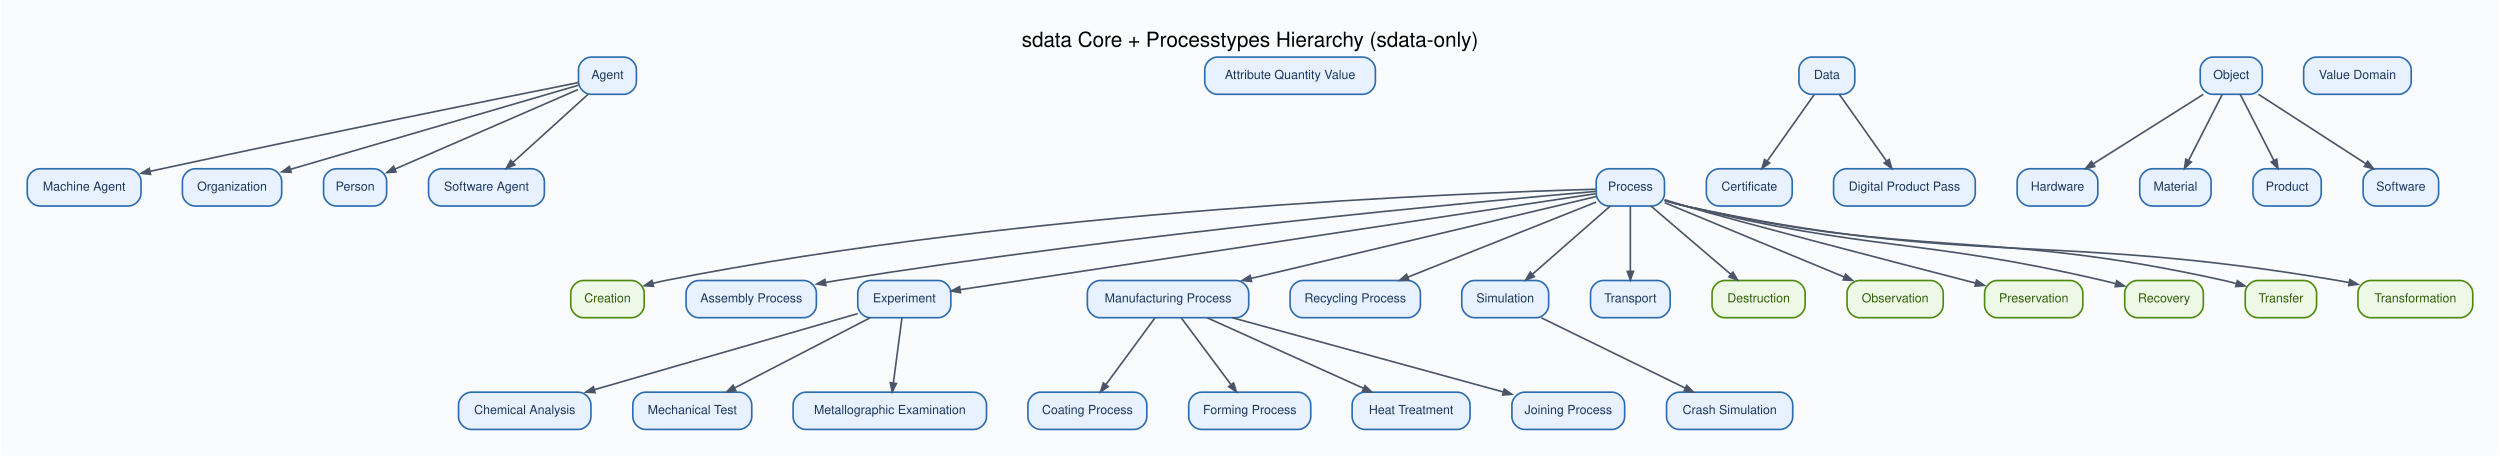
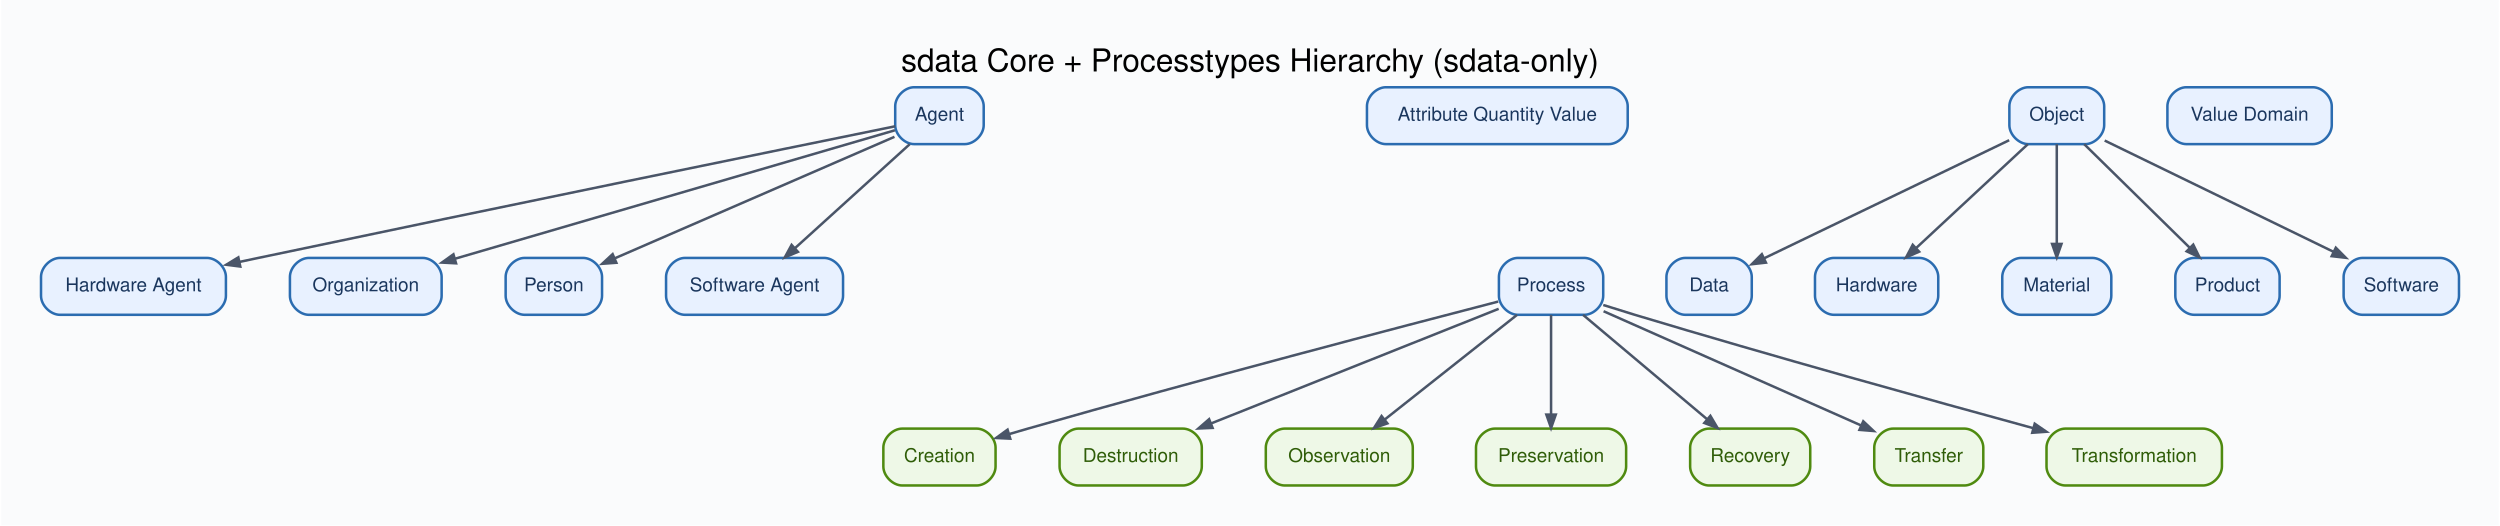
- <svg xmlns="http://www.w3.org/2000/svg" width="2415pt" height="440pt" viewBox="0.00 0.00 2414.90 440.40">
-   <g id="graph0" class="graph" transform="scale(1 1) rotate(0) translate(25.2 415.2)">
-     <polygon fill="#fafbfc" stroke="transparent" points="-25.2,25.2 -25.2,-415.2 2389.7,-415.2 2389.7,25.2 -25.2,25.2" />
-     <text text-anchor="middle" x="1182.25" y="-370" font-family="Helvetica,sans-Serif" font-size="20.00">sdata Core + Processtypes Hierarchy (sdata-only)</text>
+ <svg xmlns="http://www.w3.org/2000/svg" width="1580pt" height="332pt" viewBox="0.00 0.00 1580.40 332.40">
+   <g id="graph0" class="graph" transform="scale(1 1) rotate(0) translate(25.2 307.2)">
+     <polygon fill="#fafbfc" stroke="transparent" points="-25.2,25.2 -25.2,-307.2 1555.2,-307.2 1555.2,25.2 -25.2,25.2" />
+     <text text-anchor="middle" x="765" y="-262" font-family="Helvetica,sans-Serif" font-size="20.00">sdata Core + Processtypes Hierarchy (sdata-only)</text>
    <g id="node1" class="node">
-       <path fill="#e8f1ff" stroke="#2b6cb0" stroke-width="1.6" d="M577,-360C577,-360 545,-360 545,-360 539,-360 533,-354 533,-348 533,-348 533,-336 533,-336 533,-330 539,-324 545,-324 545,-324 577,-324 577,-324 583,-324 589,-330 589,-336 589,-336 589,-348 589,-348 589,-354 583,-360 577,-360" />
-       <text text-anchor="middle" x="561" y="-338.9" font-family="Helvetica,sans-Serif" font-size="12.00" fill="#1a365d">Agent</text>
+       <path fill="#e8f1ff" stroke="#2b6cb0" stroke-width="1.6" d="M584.5,-252C584.5,-252 552.5,-252 552.5,-252 546.5,-252 540.5,-246 540.5,-240 540.5,-240 540.5,-228 540.5,-228 540.5,-222 546.5,-216 552.5,-216 552.5,-216 584.5,-216 584.5,-216 590.5,-216 596.5,-222 596.5,-228 596.5,-228 596.5,-240 596.5,-240 596.5,-246 590.5,-252 584.5,-252" />
+       <text text-anchor="middle" x="568.5" y="-230.9" font-family="Helvetica,sans-Serif" font-size="12.00" fill="#1a365d">Agent</text>
    </g>
    <g id="node2" class="node">
-       <path fill="#e8f1ff" stroke="#2b6cb0" stroke-width="1.6" d="M98,-252C98,-252 12,-252 12,-252 6,-252 0,-246 0,-240 0,-240 0,-228 0,-228 0,-222 6,-216 12,-216 12,-216 98,-216 98,-216 104,-216 110,-222 110,-228 110,-228 110,-240 110,-240 110,-246 104,-252 98,-252" />
-       <text text-anchor="middle" x="55" y="-230.9" font-family="Helvetica,sans-Serif" font-size="12.00" fill="#1a365d">Machine Agent</text>
+       <path fill="#e8f1ff" stroke="#2b6cb0" stroke-width="1.6" d="M105,-144C105,-144 12,-144 12,-144 6,-144 0,-138 0,-132 0,-132 0,-120 0,-120 0,-114 6,-108 12,-108 12,-108 105,-108 105,-108 111,-108 117,-114 117,-120 117,-120 117,-132 117,-132 117,-138 111,-144 105,-144" />
+       <text text-anchor="middle" x="58.5" y="-122.9" font-family="Helvetica,sans-Serif" font-size="12.00" fill="#1a365d">Hardware Agent</text>
    </g>
    <g id="edge1" class="edge">
-       <path fill="none" stroke="#4a5568" stroke-width="1.6" d="M532.98,-335.41C464.23,-321.65 281.78,-284.87 130,-252 126.3,-251.2 122.51,-250.37 118.68,-249.52" />
-       <polygon fill="#4a5568" stroke="#4a5568" stroke-width="1.6" points="119.21,-246.59 110.27,-247.65 117.92,-252.4 119.21,-246.59" />
+       <path fill="none" stroke="#4a5568" stroke-width="1.6" d="M540.5,-227.3C471.8,-213.3 289.45,-176.04 137.5,-144 133.59,-143.18 129.57,-142.32 125.51,-141.46" />
+       <polygon fill="#4a5568" stroke="#4a5568" stroke-width="1.6" points="126.09,-138.54 117.16,-139.68 124.85,-144.36 126.09,-138.54" />
    </g>
    <g id="node3" class="node">
-       <path fill="#e8f1ff" stroke="#2b6cb0" stroke-width="1.6" d="M234,-252C234,-252 162,-252 162,-252 156,-252 150,-246 150,-240 150,-240 150,-228 150,-228 150,-222 156,-216 162,-216 162,-216 234,-216 234,-216 240,-216 246,-222 246,-228 246,-228 246,-240 246,-240 246,-246 240,-252 234,-252" />
-       <text text-anchor="middle" x="198" y="-230.9" font-family="Helvetica,sans-Serif" font-size="12.00" fill="#1a365d">Organization</text>
+       <path fill="#e8f1ff" stroke="#2b6cb0" stroke-width="1.6" d="M241.5,-144C241.5,-144 169.5,-144 169.5,-144 163.5,-144 157.5,-138 157.5,-132 157.5,-132 157.5,-120 157.5,-120 157.5,-114 163.5,-108 169.5,-108 169.5,-108 241.5,-108 241.5,-108 247.5,-108 253.5,-114 253.5,-120 253.5,-120 253.5,-132 253.5,-132 253.5,-138 247.5,-144 241.5,-144" />
+       <text text-anchor="middle" x="205.5" y="-122.9" font-family="Helvetica,sans-Serif" font-size="12.00" fill="#1a365d">Organization</text>
    </g>
    <g id="edge2" class="edge">
-       <path fill="none" stroke="#4a5568" stroke-width="1.6" d="M532.82,-332.77C473.19,-315.36 333.28,-274.5 254.49,-251.5" />
-       <polygon fill="#4a5568" stroke="#4a5568" stroke-width="1.6" points="255.12,-248.58 246.13,-249.05 253.46,-254.29 255.12,-248.58" />
+       <path fill="none" stroke="#4a5568" stroke-width="1.6" d="M540.32,-224.77C480.69,-207.36 340.78,-166.5 261.99,-143.5" />
+       <polygon fill="#4a5568" stroke="#4a5568" stroke-width="1.6" points="262.62,-140.58 253.63,-141.05 260.96,-146.29 262.62,-140.58" />
    </g>
    <g id="node4" class="node">
-       <path fill="#e8f1ff" stroke="#2b6cb0" stroke-width="1.6" d="M335.5,-252C335.5,-252 298.5,-252 298.5,-252 292.5,-252 286.5,-246 286.5,-240 286.5,-240 286.5,-228 286.5,-228 286.5,-222 292.5,-216 298.5,-216 298.5,-216 335.5,-216 335.5,-216 341.5,-216 347.5,-222 347.5,-228 347.5,-228 347.5,-240 347.5,-240 347.5,-246 341.5,-252 335.5,-252" />
-       <text text-anchor="middle" x="317" y="-230.9" font-family="Helvetica,sans-Serif" font-size="12.00" fill="#1a365d">Person</text>
+       <path fill="#e8f1ff" stroke="#2b6cb0" stroke-width="1.6" d="M343,-144C343,-144 306,-144 306,-144 300,-144 294,-138 294,-132 294,-132 294,-120 294,-120 294,-114 300,-108 306,-108 306,-108 343,-108 343,-108 349,-108 355,-114 355,-120 355,-120 355,-132 355,-132 355,-138 349,-144 343,-144" />
+       <text text-anchor="middle" x="324.5" y="-122.9" font-family="Helvetica,sans-Serif" font-size="12.00" fill="#1a365d">Person</text>
    </g>
    <g id="edge3" class="edge">
-       <path fill="none" stroke="#4a5568" stroke-width="1.6" d="M532.53,-328.63C488.71,-309.6 404.65,-273.08 355.46,-251.71" />
-       <polygon fill="#4a5568" stroke="#4a5568" stroke-width="1.6" points="356.56,-248.94 347.58,-248.28 354.19,-254.4 356.56,-248.94" />
+       <path fill="none" stroke="#4a5568" stroke-width="1.6" d="M540.03,-220.63C496.21,-201.6 412.15,-165.08 362.96,-143.71" />
+       <polygon fill="#4a5568" stroke="#4a5568" stroke-width="1.6" points="364.06,-140.94 355.08,-140.28 361.69,-146.4 364.06,-140.94" />
    </g>
    <g id="node5" class="node">
-       <path fill="#e8f1ff" stroke="#2b6cb0" stroke-width="1.6" d="M488,-252C488,-252 400,-252 400,-252 394,-252 388,-246 388,-240 388,-240 388,-228 388,-228 388,-222 394,-216 400,-216 400,-216 488,-216 488,-216 494,-216 500,-222 500,-228 500,-228 500,-240 500,-240 500,-246 494,-252 488,-252" />
-       <text text-anchor="middle" x="444" y="-230.9" font-family="Helvetica,sans-Serif" font-size="12.00" fill="#1a365d">Software Agent</text>
+       <path fill="#e8f1ff" stroke="#2b6cb0" stroke-width="1.6" d="M495.5,-144C495.5,-144 407.5,-144 407.5,-144 401.5,-144 395.5,-138 395.5,-132 395.5,-132 395.5,-120 395.5,-120 395.5,-114 401.5,-108 407.5,-108 407.5,-108 495.5,-108 495.5,-108 501.5,-108 507.5,-114 507.5,-120 507.5,-120 507.5,-132 507.5,-132 507.5,-138 501.5,-144 495.5,-144" />
+       <text text-anchor="middle" x="451.5" y="-122.9" font-family="Helvetica,sans-Serif" font-size="12.00" fill="#1a365d">Software Agent</text>
    </g>
    <g id="edge4" class="edge">
-       <path fill="none" stroke="#4a5568" stroke-width="1.6" d="M542.2,-323.97C522.53,-306.15 491.52,-278.06 469.62,-258.21" />
-       <polygon fill="#4a5568" stroke="#4a5568" stroke-width="1.6" points="471.44,-255.84 463.14,-252.34 467.44,-260.25 471.44,-255.84" />
+       <path fill="none" stroke="#4a5568" stroke-width="1.6" d="M549.7,-215.97C530.03,-198.15 499.02,-170.06 477.12,-150.21" />
+       <polygon fill="#4a5568" stroke="#4a5568" stroke-width="1.6" points="478.94,-147.84 470.64,-144.34 474.94,-152.25 478.94,-147.84" />
    </g>
    <g id="node6" class="node">
-       <path fill="#eef8e7" stroke="#4f8a10" stroke-width="1.6" d="M584.5,-144C584.5,-144 537.5,-144 537.5,-144 531.5,-144 525.5,-138 525.5,-132 525.5,-132 525.5,-120 525.5,-120 525.5,-114 531.5,-108 537.5,-108 537.5,-108 584.5,-108 584.5,-108 590.5,-108 596.5,-114 596.5,-120 596.5,-120 596.5,-132 596.5,-132 596.5,-138 590.5,-144 584.5,-144" />
-       <text text-anchor="middle" x="561" y="-122.9" font-family="Helvetica,sans-Serif" font-size="12.00" fill="#2f5d08">Creation</text>
+       <path fill="#eef8e7" stroke="#4f8a10" stroke-width="1.6" d="M592,-36C592,-36 545,-36 545,-36 539,-36 533,-30 533,-24 533,-24 533,-12 533,-12 533,-6 539,0 545,0 545,0 592,0 592,0 598,0 604,-6 604,-12 604,-12 604,-24 604,-24 604,-30 598,-36 592,-36" />
+       <text text-anchor="middle" x="568.5" y="-14.9" font-family="Helvetica,sans-Serif" font-size="12.00" fill="#2f5d08">Creation</text>
    </g>
    <g id="node7" class="node">
-       <path fill="#e8f1ff" stroke="#2b6cb0" stroke-width="1.6" d="M751,-144C751,-144 649,-144 649,-144 643,-144 637,-138 637,-132 637,-132 637,-120 637,-120 637,-114 643,-108 649,-108 649,-108 751,-108 751,-108 757,-108 763,-114 763,-120 763,-120 763,-132 763,-132 763,-138 757,-144 751,-144" />
-       <text text-anchor="middle" x="700" y="-122.9" font-family="Helvetica,sans-Serif" font-size="12.00" fill="#1a365d">Assembly Process</text>
+       <path fill="#e8f1ff" stroke="#2b6cb0" stroke-width="1.6" d="M992,-252C992,-252 851,-252 851,-252 845,-252 839,-246 839,-240 839,-240 839,-228 839,-228 839,-222 845,-216 851,-216 851,-216 992,-216 992,-216 998,-216 1004,-222 1004,-228 1004,-228 1004,-240 1004,-240 1004,-246 998,-252 992,-252" />
+       <text text-anchor="middle" x="921.5" y="-230.9" font-family="Helvetica,sans-Serif" font-size="12.00" fill="#1a365d">Attribute Quantity Value</text>
    </g>
    <g id="node8" class="node">
-       <path fill="#e8f1ff" stroke="#2b6cb0" stroke-width="1.6" d="M1291.5,-360C1291.5,-360 1150.5,-360 1150.5,-360 1144.5,-360 1138.5,-354 1138.5,-348 1138.5,-348 1138.5,-336 1138.5,-336 1138.5,-330 1144.5,-324 1150.5,-324 1150.5,-324 1291.5,-324 1291.5,-324 1297.5,-324 1303.5,-330 1303.5,-336 1303.5,-336 1303.5,-348 1303.5,-348 1303.5,-354 1297.5,-360 1291.5,-360" />
-       <text text-anchor="middle" x="1221" y="-338.9" font-family="Helvetica,sans-Serif" font-size="12.00" fill="#1a365d">Attribute Quantity Value</text>
+       <path fill="#e8f1ff" stroke="#2b6cb0" stroke-width="1.6" d="M1070.5,-144C1070.5,-144 1040.5,-144 1040.5,-144 1034.5,-144 1028.5,-138 1028.5,-132 1028.5,-132 1028.5,-120 1028.5,-120 1028.5,-114 1034.5,-108 1040.5,-108 1040.5,-108 1070.5,-108 1070.5,-108 1076.5,-108 1082.5,-114 1082.5,-120 1082.5,-120 1082.5,-132 1082.5,-132 1082.5,-138 1076.5,-144 1070.5,-144" />
+       <text text-anchor="middle" x="1055.5" y="-122.9" font-family="Helvetica,sans-Serif" font-size="12.00" fill="#1a365d">Data</text>
    </g>
    <g id="node9" class="node">
-       <path fill="#e8f1ff" stroke="#2b6cb0" stroke-width="1.6" d="M1694.5,-252C1694.5,-252 1635.5,-252 1635.5,-252 1629.5,-252 1623.5,-246 1623.5,-240 1623.5,-240 1623.5,-228 1623.5,-228 1623.5,-222 1629.5,-216 1635.5,-216 1635.5,-216 1694.5,-216 1694.5,-216 1700.5,-216 1706.5,-222 1706.5,-228 1706.5,-228 1706.5,-240 1706.5,-240 1706.5,-246 1700.5,-252 1694.5,-252" />
-       <text text-anchor="middle" x="1665" y="-230.9" font-family="Helvetica,sans-Serif" font-size="12.00" fill="#1a365d">Certificate</text>
+       <path fill="#e8f1ff" stroke="#2b6cb0" stroke-width="1.6" d="M1188.5,-144C1188.5,-144 1134.5,-144 1134.5,-144 1128.5,-144 1122.5,-138 1122.5,-132 1122.5,-132 1122.5,-120 1122.5,-120 1122.5,-114 1128.5,-108 1134.5,-108 1134.5,-108 1188.5,-108 1188.5,-108 1194.5,-108 1200.5,-114 1200.5,-120 1200.5,-120 1200.5,-132 1200.5,-132 1200.5,-138 1194.5,-144 1188.5,-144" />
+       <text text-anchor="middle" x="1161.5" y="-122.9" font-family="Helvetica,sans-Serif" font-size="12.00" fill="#1a365d">Hardware</text>
    </g>
    <g id="node10" class="node">
-       <path fill="#e8f1ff" stroke="#2b6cb0" stroke-width="1.6" d="M533,-36C533,-36 429,-36 429,-36 423,-36 417,-30 417,-24 417,-24 417,-12 417,-12 417,-6 423,0 429,0 429,0 533,0 533,0 539,0 545,-6 545,-12 545,-12 545,-24 545,-24 545,-30 539,-36 533,-36" />
-       <text text-anchor="middle" x="481" y="-14.9" font-family="Helvetica,sans-Serif" font-size="12.00" fill="#1a365d">Chemical Analysis</text>
+       <path fill="#e8f1ff" stroke="#2b6cb0" stroke-width="1.6" d="M1298,-144C1298,-144 1253,-144 1253,-144 1247,-144 1241,-138 1241,-132 1241,-132 1241,-120 1241,-120 1241,-114 1247,-108 1253,-108 1253,-108 1298,-108 1298,-108 1304,-108 1310,-114 1310,-120 1310,-120 1310,-132 1310,-132 1310,-138 1304,-144 1298,-144" />
+       <text text-anchor="middle" x="1275.5" y="-122.9" font-family="Helvetica,sans-Serif" font-size="12.00" fill="#1a365d">Material</text>
    </g>
    <g id="node11" class="node">
-       <path fill="#e8f1ff" stroke="#2b6cb0" stroke-width="1.6" d="M1070.5,-36C1070.5,-36 979.5,-36 979.5,-36 973.5,-36 967.5,-30 967.5,-24 967.5,-24 967.5,-12 967.5,-12 967.5,-6 973.5,0 979.5,0 979.5,0 1070.5,0 1070.5,0 1076.5,0 1082.5,-6 1082.5,-12 1082.5,-12 1082.5,-24 1082.5,-24 1082.5,-30 1076.5,-36 1070.5,-36" />
-       <text text-anchor="middle" x="1025" y="-14.9" font-family="Helvetica,sans-Serif" font-size="12.00" fill="#1a365d">Coating Process</text>
+       <path fill="#e8f1ff" stroke="#2b6cb0" stroke-width="1.6" d="M1293.5,-252C1293.5,-252 1257.5,-252 1257.5,-252 1251.5,-252 1245.5,-246 1245.5,-240 1245.5,-240 1245.5,-228 1245.5,-228 1245.5,-222 1251.5,-216 1257.5,-216 1257.5,-216 1293.5,-216 1293.5,-216 1299.5,-216 1305.5,-222 1305.5,-228 1305.5,-228 1305.5,-240 1305.5,-240 1305.5,-246 1299.5,-252 1293.5,-252" />
+       <text text-anchor="middle" x="1275.5" y="-230.9" font-family="Helvetica,sans-Serif" font-size="12.00" fill="#1a365d">Object</text>
+     </g>
+     <g id="edge6" class="edge">
+       <path fill="none" stroke="#4a5568" stroke-width="1.6" d="M1245.37,-218.48C1204.91,-198.99 1133.16,-164.42 1090.4,-143.81" />
+       <polygon fill="#4a5568" stroke="#4a5568" stroke-width="1.6" points="1091.45,-141.02 1082.51,-140.01 1088.87,-146.38 1091.45,-141.02" />
+     </g>
+     <g id="edge7" class="edge">
+       <path fill="none" stroke="#4a5568" stroke-width="1.6" d="M1257.18,-215.97C1238.02,-198.15 1207.81,-170.06 1186.47,-150.21" />
+       <polygon fill="#4a5568" stroke="#4a5568" stroke-width="1.6" points="1188.4,-147.95 1180.15,-144.34 1184.35,-152.31 1188.4,-147.95" />
+     </g>
+     <g id="edge8" class="edge">
+       <path fill="none" stroke="#4a5568" stroke-width="1.6" d="M1275.5,-215.97C1275.5,-198.99 1275.5,-172.7 1275.5,-153.09" />
+       <polygon fill="#4a5568" stroke="#4a5568" stroke-width="1.6" points="1278.48,-152.84 1275.5,-144.34 1272.53,-152.84 1278.48,-152.84" />
    </g>
    <g id="node12" class="node">
-       <path fill="#e8f1ff" stroke="#2b6cb0" stroke-width="1.6" d="M1695,-36C1695,-36 1597,-36 1597,-36 1591,-36 1585,-30 1585,-24 1585,-24 1585,-12 1585,-12 1585,-6 1591,0 1597,0 1597,0 1695,0 1695,0 1701,0 1707,-6 1707,-12 1707,-12 1707,-24 1707,-24 1707,-30 1701,-36 1695,-36" />
-       <text text-anchor="middle" x="1646" y="-14.9" font-family="Helvetica,sans-Serif" font-size="12.00" fill="#1a365d">Crash Simulation</text>
+       <path fill="#e8f1ff" stroke="#2b6cb0" stroke-width="1.6" d="M1404.5,-144C1404.5,-144 1362.5,-144 1362.5,-144 1356.5,-144 1350.5,-138 1350.5,-132 1350.5,-132 1350.5,-120 1350.5,-120 1350.5,-114 1356.5,-108 1362.5,-108 1362.5,-108 1404.5,-108 1404.5,-108 1410.5,-108 1416.5,-114 1416.5,-120 1416.5,-120 1416.5,-132 1416.5,-132 1416.5,-138 1410.5,-144 1404.5,-144" />
+       <text text-anchor="middle" x="1383.5" y="-122.9" font-family="Helvetica,sans-Serif" font-size="12.00" fill="#1a365d">Product</text>
+     </g>
+     <g id="edge9" class="edge">
+       <path fill="none" stroke="#4a5568" stroke-width="1.6" d="M1292.85,-215.97C1310.93,-198.23 1339.38,-170.3 1359.59,-150.47" />
+       <polygon fill="#4a5568" stroke="#4a5568" stroke-width="1.6" points="1361.85,-152.42 1365.83,-144.34 1357.68,-148.17 1361.85,-152.42" />
    </g>
    <g id="node13" class="node">
-       <path fill="#e8f1ff" stroke="#2b6cb0" stroke-width="1.6" d="M1755,-360C1755,-360 1725,-360 1725,-360 1719,-360 1713,-354 1713,-348 1713,-348 1713,-336 1713,-336 1713,-330 1719,-324 1725,-324 1725,-324 1755,-324 1755,-324 1761,-324 1767,-330 1767,-336 1767,-336 1767,-348 1767,-348 1767,-354 1761,-360 1755,-360" />
-       <text text-anchor="middle" x="1740" y="-338.9" font-family="Helvetica,sans-Serif" font-size="12.00" fill="#1a365d">Data</text>
+       <path fill="#e8f1ff" stroke="#2b6cb0" stroke-width="1.6" d="M1518,-144C1518,-144 1469,-144 1469,-144 1463,-144 1457,-138 1457,-132 1457,-132 1457,-120 1457,-120 1457,-114 1463,-108 1469,-108 1469,-108 1518,-108 1518,-108 1524,-108 1530,-114 1530,-120 1530,-120 1530,-132 1530,-132 1530,-138 1524,-144 1518,-144" />
+       <text text-anchor="middle" x="1493.5" y="-122.9" font-family="Helvetica,sans-Serif" font-size="12.00" fill="#1a365d">Software</text>
    </g>
-     <g id="edge6" class="edge">
-       <path fill="none" stroke="#4a5568" stroke-width="1.6" d="M1727.95,-323.97C1715.61,-306.53 1696.32,-279.26 1682.34,-259.51" />
-       <polygon fill="#4a5568" stroke="#4a5568" stroke-width="1.6" points="1684.61,-257.56 1677.27,-252.34 1679.75,-261 1684.61,-257.56" />
+     <g id="edge10" class="edge">
+       <path fill="none" stroke="#4a5568" stroke-width="1.6" d="M1305.81,-218.26C1343.48,-199.95 1407.99,-168.58 1450.69,-147.82" />
+       <polygon fill="#4a5568" stroke="#4a5568" stroke-width="1.6" points="1452.06,-150.46 1458.4,-144.07 1449.45,-145.11 1452.06,-150.46" />
    </g>
    <g id="node14" class="node">
-       <path fill="#e8f1ff" stroke="#2b6cb0" stroke-width="1.6" d="M1871.5,-252C1871.5,-252 1758.5,-252 1758.5,-252 1752.5,-252 1746.5,-246 1746.5,-240 1746.5,-240 1746.5,-228 1746.5,-228 1746.5,-222 1752.5,-216 1758.5,-216 1758.5,-216 1871.5,-216 1871.5,-216 1877.5,-216 1883.5,-222 1883.5,-228 1883.5,-228 1883.5,-240 1883.5,-240 1883.5,-246 1877.5,-252 1871.5,-252" />
-       <text text-anchor="middle" x="1815" y="-230.9" font-family="Helvetica,sans-Serif" font-size="12.00" fill="#1a365d">Digital Product Pass</text>
+       <path fill="#e8f1ff" stroke="#2b6cb0" stroke-width="1.6" d="M976.5,-144C976.5,-144 934.5,-144 934.5,-144 928.5,-144 922.5,-138 922.5,-132 922.5,-132 922.5,-120 922.5,-120 922.5,-114 928.5,-108 934.5,-108 934.5,-108 976.5,-108 976.5,-108 982.5,-108 988.5,-114 988.5,-120 988.5,-120 988.5,-132 988.5,-132 988.5,-138 982.5,-144 976.5,-144" />
+       <text text-anchor="middle" x="955.5" y="-122.9" font-family="Helvetica,sans-Serif" font-size="12.00" fill="#1a365d">Process</text>
    </g>
-     <g id="edge7" class="edge">
-       <path fill="none" stroke="#4a5568" stroke-width="1.6" d="M1752.05,-323.97C1764.39,-306.53 1783.68,-279.26 1797.66,-259.51" />
-       <polygon fill="#4a5568" stroke="#4a5568" stroke-width="1.6" points="1800.25,-261 1802.73,-252.34 1795.39,-257.56 1800.25,-261" />
+     <g id="edge11" class="edge">
+       <path fill="none" stroke="#4a5568" stroke-width="1.6" d="M922.04,-116.38C862.19,-100.88 732.91,-67.02 624.5,-36 620.61,-34.89 616.58,-33.71 612.55,-32.52" />
+       <polygon fill="#4a5568" stroke="#4a5568" stroke-width="1.6" points="613.29,-29.63 604.3,-30.05 611.59,-35.34 613.29,-29.63" />
    </g>
    <g id="node15" class="node">
-       <path fill="#e8f1ff" stroke="#2b6cb0" stroke-width="1.6" d="M881,-144C881,-144 815,-144 815,-144 809,-144 803,-138 803,-132 803,-132 803,-120 803,-120 803,-114 809,-108 815,-108 815,-108 881,-108 881,-108 887,-108 893,-114 893,-120 893,-120 893,-132 893,-132 893,-138 887,-144 881,-144" />
-       <text text-anchor="middle" x="848" y="-122.9" font-family="Helvetica,sans-Serif" font-size="12.00" fill="#1a365d">Experiment</text>
+       <path fill="#eef8e7" stroke="#4f8a10" stroke-width="1.6" d="M722.5,-36C722.5,-36 656.5,-36 656.5,-36 650.5,-36 644.5,-30 644.5,-24 644.5,-24 644.5,-12 644.5,-12 644.5,-6 650.5,0 656.5,0 656.5,0 722.5,0 722.5,0 728.5,0 734.5,-6 734.5,-12 734.5,-12 734.5,-24 734.5,-24 734.5,-30 728.5,-36 722.5,-36" />
+       <text text-anchor="middle" x="689.5" y="-14.9" font-family="Helvetica,sans-Serif" font-size="12.00" fill="#2f5d08">Destruction</text>
    </g>
-     <g id="edge8" class="edge">
-       <path fill="none" stroke="#4a5568" stroke-width="1.6" d="M803,-112C739.32,-93.61 622.45,-59.85 548.39,-38.47" />
-       <polygon fill="#4a5568" stroke="#4a5568" stroke-width="1.6" points="549.02,-35.55 540.03,-36.05 547.37,-41.27 549.02,-35.55" />
+     <g id="edge12" class="edge">
+       <path fill="none" stroke="#4a5568" stroke-width="1.6" d="M922.35,-111.79C876.65,-93.58 793.88,-60.59 740.33,-39.25" />
+       <polygon fill="#4a5568" stroke="#4a5568" stroke-width="1.6" points="741.32,-36.45 732.32,-36.06 739.12,-41.97 741.32,-36.45" />
    </g>
    <g id="node16" class="node">
-       <path fill="#e8f1ff" stroke="#2b6cb0" stroke-width="1.6" d="M688.5,-36C688.5,-36 597.5,-36 597.5,-36 591.5,-36 585.5,-30 585.5,-24 585.5,-24 585.5,-12 585.5,-12 585.5,-6 591.5,0 597.5,0 597.5,0 688.5,0 688.5,0 694.5,0 700.5,-6 700.5,-12 700.5,-12 700.5,-24 700.5,-24 700.5,-30 694.5,-36 688.5,-36" />
-       <text text-anchor="middle" x="643" y="-14.9" font-family="Helvetica,sans-Serif" font-size="12.00" fill="#1a365d">Mechanical Test</text>
+       <path fill="#eef8e7" stroke="#4f8a10" stroke-width="1.6" d="M856,-36C856,-36 787,-36 787,-36 781,-36 775,-30 775,-24 775,-24 775,-12 775,-12 775,-6 781,0 787,0 787,0 856,0 856,0 862,0 868,-6 868,-12 868,-12 868,-24 868,-24 868,-30 862,-36 856,-36" />
+       <text text-anchor="middle" x="821.5" y="-14.9" font-family="Helvetica,sans-Serif" font-size="12.00" fill="#2f5d08">Observation</text>
    </g>
-     <g id="edge9" class="edge">
-       <path fill="none" stroke="#4a5568" stroke-width="1.6" d="M815.06,-107.97C779.45,-89.56 722.64,-60.18 684.12,-40.26" />
-       <polygon fill="#4a5568" stroke="#4a5568" stroke-width="1.6" points="685.11,-37.43 676.19,-36.16 682.38,-42.71 685.11,-37.43" />
+     <g id="edge13" class="edge">
+       <path fill="none" stroke="#4a5568" stroke-width="1.6" d="M933.97,-107.97C911.25,-90 875.32,-61.57 850.2,-41.7" />
+       <polygon fill="#4a5568" stroke="#4a5568" stroke-width="1.6" points="851.93,-39.28 843.42,-36.34 848.24,-43.95 851.93,-39.28" />
    </g>
    <g id="node17" class="node">
-       <path fill="#e8f1ff" stroke="#2b6cb0" stroke-width="1.6" d="M915.5,-36C915.5,-36 752.5,-36 752.5,-36 746.5,-36 740.5,-30 740.5,-24 740.5,-24 740.5,-12 740.5,-12 740.5,-6 746.5,0 752.5,0 752.5,0 915.5,0 915.5,0 921.5,0 927.5,-6 927.5,-12 927.5,-12 927.5,-24 927.5,-24 927.5,-30 921.5,-36 915.5,-36" />
-       <text text-anchor="middle" x="834" y="-14.9" font-family="Helvetica,sans-Serif" font-size="12.00" fill="#1a365d">Metallographic Examination</text>
+       <path fill="#eef8e7" stroke="#4f8a10" stroke-width="1.6" d="M991,-36C991,-36 920,-36 920,-36 914,-36 908,-30 908,-24 908,-24 908,-12 908,-12 908,-6 914,0 920,0 920,0 991,0 991,0 997,0 1003,-6 1003,-12 1003,-12 1003,-24 1003,-24 1003,-30 997,-36 991,-36" />
+       <text text-anchor="middle" x="955.5" y="-14.9" font-family="Helvetica,sans-Serif" font-size="12.00" fill="#2f5d08">Preservation</text>
    </g>
-     <g id="edge10" class="edge">
-       <path fill="none" stroke="#4a5568" stroke-width="1.6" d="M845.75,-107.97C843.5,-90.92 840,-64.46 837.41,-44.82" />
-       <polygon fill="#4a5568" stroke="#4a5568" stroke-width="1.6" points="840.35,-44.38 836.29,-36.34 834.45,-45.16 840.35,-44.38" />
+     <g id="edge14" class="edge">
+       <path fill="none" stroke="#4a5568" stroke-width="1.6" d="M955.5,-107.97C955.5,-90.99 955.5,-64.7 955.5,-45.09" />
+       <polygon fill="#4a5568" stroke="#4a5568" stroke-width="1.6" points="958.48,-44.84 955.5,-36.34 952.53,-44.84 958.48,-44.84" />
    </g>
    <g id="node18" class="node">
-       <path fill="#e8f1ff" stroke="#2b6cb0" stroke-width="1.6" d="M1229,-36C1229,-36 1135,-36 1135,-36 1129,-36 1123,-30 1123,-24 1123,-24 1123,-12 1123,-12 1123,-6 1129,0 1135,0 1135,0 1229,0 1229,0 1235,0 1241,-6 1241,-12 1241,-12 1241,-24 1241,-24 1241,-30 1235,-36 1229,-36" />
-       <text text-anchor="middle" x="1182" y="-14.9" font-family="Helvetica,sans-Serif" font-size="12.00" fill="#1a365d">Forming Process</text>
+       <path fill="#eef8e7" stroke="#4f8a10" stroke-width="1.6" d="M1107.5,-36C1107.5,-36 1055.5,-36 1055.5,-36 1049.5,-36 1043.5,-30 1043.5,-24 1043.5,-24 1043.5,-12 1043.5,-12 1043.5,-6 1049.5,0 1055.5,0 1055.5,0 1107.5,0 1107.5,0 1113.5,0 1119.5,-6 1119.5,-12 1119.5,-12 1119.5,-24 1119.5,-24 1119.5,-30 1113.5,-36 1107.5,-36" />
+       <text text-anchor="middle" x="1081.5" y="-14.9" font-family="Helvetica,sans-Serif" font-size="12.00" fill="#2f5d08">Recovery</text>
+     </g>
+     <g id="edge15" class="edge">
+       <path fill="none" stroke="#4a5568" stroke-width="1.6" d="M975.74,-107.97C997.02,-90.07 1030.61,-61.81 1054.21,-41.96" />
+       <polygon fill="#4a5568" stroke="#4a5568" stroke-width="1.6" points="1056.3,-44.09 1060.89,-36.34 1052.47,-39.54 1056.3,-44.09" />
    </g>
    <g id="node19" class="node">
-       <path fill="#e8f1ff" stroke="#2b6cb0" stroke-width="1.6" d="M1990,-252C1990,-252 1936,-252 1936,-252 1930,-252 1924,-246 1924,-240 1924,-240 1924,-228 1924,-228 1924,-222 1930,-216 1936,-216 1936,-216 1990,-216 1990,-216 1996,-216 2002,-222 2002,-228 2002,-228 2002,-240 2002,-240 2002,-246 1996,-252 1990,-252" />
-       <text text-anchor="middle" x="1963" y="-230.9" font-family="Helvetica,sans-Serif" font-size="12.00" fill="#1a365d">Hardware</text>
+       <path fill="#eef8e7" stroke="#4f8a10" stroke-width="1.6" d="M1217,-36C1217,-36 1172,-36 1172,-36 1166,-36 1160,-30 1160,-24 1160,-24 1160,-12 1160,-12 1160,-6 1166,0 1172,0 1172,0 1217,0 1217,0 1223,0 1229,-6 1229,-12 1229,-12 1229,-24 1229,-24 1229,-30 1223,-36 1217,-36" />
+       <text text-anchor="middle" x="1194.5" y="-14.9" font-family="Helvetica,sans-Serif" font-size="12.00" fill="#2f5d08">Transfer</text>
+     </g>
+     <g id="edge16" class="edge">
+       <path fill="none" stroke="#4a5568" stroke-width="1.6" d="M988.73,-110.26C1031.29,-91.39 1105.11,-58.65 1151.79,-37.94" />
+       <polygon fill="#4a5568" stroke="#4a5568" stroke-width="1.6" points="1153.05,-40.64 1159.61,-34.47 1150.64,-35.2 1153.05,-40.64" />
    </g>
    <g id="node20" class="node">
-       <path fill="#e8f1ff" stroke="#2b6cb0" stroke-width="1.6" d="M1383,-36C1383,-36 1293,-36 1293,-36 1287,-36 1281,-30 1281,-24 1281,-24 1281,-12 1281,-12 1281,-6 1287,0 1293,0 1293,0 1383,0 1383,0 1389,0 1395,-6 1395,-12 1395,-12 1395,-24 1395,-24 1395,-30 1389,-36 1383,-36" />
-       <text text-anchor="middle" x="1338" y="-14.9" font-family="Helvetica,sans-Serif" font-size="12.00" fill="#1a365d">Heat Treatment</text>
+       <path fill="#eef8e7" stroke="#4f8a10" stroke-width="1.6" d="M1368,-36C1368,-36 1281,-36 1281,-36 1275,-36 1269,-30 1269,-24 1269,-24 1269,-12 1269,-12 1269,-6 1275,0 1281,0 1281,0 1368,0 1368,0 1374,0 1380,-6 1380,-12 1380,-12 1380,-24 1380,-24 1380,-30 1374,-36 1368,-36" />
+       <text text-anchor="middle" x="1324.5" y="-14.9" font-family="Helvetica,sans-Serif" font-size="12.00" fill="#2f5d08">Transformation</text>
+     </g>
+     <g id="edge17" class="edge">
+       <path fill="none" stroke="#4a5568" stroke-width="1.6" d="M988.52,-114.21C995.13,-112.1 1002.02,-109.95 1008.5,-108 1095.46,-81.82 1196.6,-53.75 1260.57,-36.28" />
+       <polygon fill="#4a5568" stroke="#4a5568" stroke-width="1.6" points="1261.54,-39.1 1268.95,-34 1259.97,-33.36 1261.54,-39.1" />
    </g>
    <g id="node21" class="node">
-       <path fill="#e8f1ff" stroke="#2b6cb0" stroke-width="1.6" d="M1532.5,-36C1532.5,-36 1447.5,-36 1447.5,-36 1441.5,-36 1435.5,-30 1435.5,-24 1435.5,-24 1435.5,-12 1435.5,-12 1435.5,-6 1441.5,0 1447.5,0 1447.5,0 1532.5,0 1532.5,0 1538.5,0 1544.5,-6 1544.5,-12 1544.5,-12 1544.5,-24 1544.5,-24 1544.5,-30 1538.5,-36 1532.5,-36" />
-       <text text-anchor="middle" x="1490" y="-14.9" font-family="Helvetica,sans-Serif" font-size="12.00" fill="#1a365d">Joining Process</text>
-     </g>
-     <g id="node22" class="node">
-       <path fill="#e8f1ff" stroke="#2b6cb0" stroke-width="1.6" d="M1169,-144C1169,-144 1037,-144 1037,-144 1031,-144 1025,-138 1025,-132 1025,-132 1025,-120 1025,-120 1025,-114 1031,-108 1037,-108 1037,-108 1169,-108 1169,-108 1175,-108 1181,-114 1181,-120 1181,-120 1181,-132 1181,-132 1181,-138 1175,-144 1169,-144" />
-       <text text-anchor="middle" x="1103" y="-122.9" font-family="Helvetica,sans-Serif" font-size="12.00" fill="#1a365d">Manufacturing Process</text>
-     </g>
-     <g id="edge11" class="edge">
-       <path fill="none" stroke="#4a5568" stroke-width="1.6" d="M1090.47,-107.97C1077.58,-90.46 1057.39,-63.02 1042.84,-43.25" />
-       <polygon fill="#4a5568" stroke="#4a5568" stroke-width="1.6" points="1045.19,-41.42 1037.76,-36.34 1040.4,-44.95 1045.19,-41.42" />
-     </g>
-     <g id="edge12" class="edge">
-       <path fill="none" stroke="#4a5568" stroke-width="1.6" d="M1115.69,-107.97C1128.74,-90.46 1149.19,-63.02 1163.93,-43.25" />
-       <polygon fill="#4a5568" stroke="#4a5568" stroke-width="1.6" points="1166.38,-44.93 1169.08,-36.34 1161.61,-41.38 1166.38,-44.93" />
-     </g>
-     <g id="edge13" class="edge">
-       <path fill="none" stroke="#4a5568" stroke-width="1.6" d="M1140.76,-107.97C1181.92,-89.4 1247.8,-59.69 1291.96,-39.76" />
-       <polygon fill="#4a5568" stroke="#4a5568" stroke-width="1.6" points="1293.42,-42.37 1299.95,-36.16 1290.98,-36.95 1293.42,-42.37" />
-     </g>
-     <g id="edge14" class="edge">
-       <path fill="none" stroke="#4a5568" stroke-width="1.6" d="M1165.18,-107.97C1237.04,-88.29 1354.65,-56.07 1426.9,-36.28" />
-       <polygon fill="#4a5568" stroke="#4a5568" stroke-width="1.6" points="1428.07,-39.05 1435.48,-33.93 1426.5,-33.31 1428.07,-39.05" />
-     </g>
-     <g id="node23" class="node">
-       <path fill="#e8f1ff" stroke="#2b6cb0" stroke-width="1.6" d="M2099.5,-252C2099.5,-252 2054.5,-252 2054.5,-252 2048.5,-252 2042.5,-246 2042.5,-240 2042.5,-240 2042.5,-228 2042.5,-228 2042.5,-222 2048.5,-216 2054.5,-216 2054.5,-216 2099.5,-216 2099.5,-216 2105.5,-216 2111.5,-222 2111.5,-228 2111.5,-228 2111.5,-240 2111.5,-240 2111.5,-246 2105.5,-252 2099.5,-252" />
-       <text text-anchor="middle" x="2077" y="-230.9" font-family="Helvetica,sans-Serif" font-size="12.00" fill="#1a365d">Material</text>
-     </g>
-     <g id="node24" class="node">
-       <path fill="#e8f1ff" stroke="#2b6cb0" stroke-width="1.6" d="M2149,-360C2149,-360 2113,-360 2113,-360 2107,-360 2101,-354 2101,-348 2101,-348 2101,-336 2101,-336 2101,-330 2107,-324 2113,-324 2113,-324 2149,-324 2149,-324 2155,-324 2161,-330 2161,-336 2161,-336 2161,-348 2161,-348 2161,-354 2155,-360 2149,-360" />
-       <text text-anchor="middle" x="2131" y="-338.9" font-family="Helvetica,sans-Serif" font-size="12.00" fill="#1a365d">Object</text>
-     </g>
-     <g id="edge15" class="edge">
-       <path fill="none" stroke="#4a5568" stroke-width="1.6" d="M2104.01,-323.97C2075.07,-305.71 2029.04,-276.67 1997.5,-256.76" />
-       <polygon fill="#4a5568" stroke="#4a5568" stroke-width="1.6" points="1998.98,-254.18 1990.2,-252.16 1995.8,-259.22 1998.98,-254.18" />
-     </g>
-     <g id="edge16" class="edge">
-       <path fill="none" stroke="#4a5568" stroke-width="1.6" d="M2122.32,-323.97C2113.52,-306.69 2099.79,-279.74 2089.75,-260.03" />
-       <polygon fill="#4a5568" stroke="#4a5568" stroke-width="1.6" points="2092.34,-258.56 2085.83,-252.34 2087.04,-261.26 2092.34,-258.56" />
-     </g>
-     <g id="node25" class="node">
-       <path fill="#e8f1ff" stroke="#2b6cb0" stroke-width="1.6" d="M2206,-252C2206,-252 2164,-252 2164,-252 2158,-252 2152,-246 2152,-240 2152,-240 2152,-228 2152,-228 2152,-222 2158,-216 2164,-216 2164,-216 2206,-216 2206,-216 2212,-216 2218,-222 2218,-228 2218,-228 2218,-240 2218,-240 2218,-246 2212,-252 2206,-252" />
-       <text text-anchor="middle" x="2185" y="-230.9" font-family="Helvetica,sans-Serif" font-size="12.00" fill="#1a365d">Product</text>
-     </g>
-     <g id="edge17" class="edge">
-       <path fill="none" stroke="#4a5568" stroke-width="1.6" d="M2139.68,-323.97C2148.48,-306.69 2162.21,-279.74 2172.25,-260.03" />
-       <polygon fill="#4a5568" stroke="#4a5568" stroke-width="1.6" points="2174.96,-261.26 2176.17,-252.34 2169.66,-258.56 2174.96,-261.26" />
-     </g>
-     <g id="node26" class="node">
-       <path fill="#e8f1ff" stroke="#2b6cb0" stroke-width="1.6" d="M2319.5,-252C2319.5,-252 2270.5,-252 2270.5,-252 2264.5,-252 2258.5,-246 2258.5,-240 2258.5,-240 2258.5,-228 2258.5,-228 2258.5,-222 2264.5,-216 2270.5,-216 2270.5,-216 2319.5,-216 2319.5,-216 2325.5,-216 2331.5,-222 2331.5,-228 2331.5,-228 2331.5,-240 2331.5,-240 2331.5,-246 2325.5,-252 2319.5,-252" />
-       <text text-anchor="middle" x="2295" y="-230.9" font-family="Helvetica,sans-Serif" font-size="12.00" fill="#1a365d">Software</text>
-     </g>
-     <g id="edge18" class="edge">
-       <path fill="none" stroke="#4a5568" stroke-width="1.6" d="M2157.35,-323.97C2185.48,-305.79 2230.15,-276.91 2260.94,-257.02" />
-       <polygon fill="#4a5568" stroke="#4a5568" stroke-width="1.6" points="2262.92,-259.28 2268.44,-252.16 2259.69,-254.28 2262.92,-259.28" />
-     </g>
-     <g id="node27" class="node">
-       <path fill="#e8f1ff" stroke="#2b6cb0" stroke-width="1.6" d="M1571,-252C1571,-252 1529,-252 1529,-252 1523,-252 1517,-246 1517,-240 1517,-240 1517,-228 1517,-228 1517,-222 1523,-216 1529,-216 1529,-216 1571,-216 1571,-216 1577,-216 1583,-222 1583,-228 1583,-228 1583,-240 1583,-240 1583,-246 1577,-252 1571,-252" />
-       <text text-anchor="middle" x="1550" y="-230.9" font-family="Helvetica,sans-Serif" font-size="12.00" fill="#1a365d">Process</text>
-     </g>
-     <g id="edge25" class="edge">
-       <path fill="none" stroke="#4a5568" stroke-width="1.6" d="M1516.6,-232.22C1394.91,-228.86 964.2,-212.55 617,-144 613.03,-143.22 608.95,-142.27 604.88,-141.22" />
-       <polygon fill="#4a5568" stroke="#4a5568" stroke-width="1.6" points="605.56,-138.32 596.58,-138.96 604,-144.06 605.56,-138.32" />
-     </g>
-     <g id="edge19" class="edge">
-       <path fill="none" stroke="#4a5568" stroke-width="1.6" d="M1516.97,-230.2C1410.3,-220.93 1065.6,-189.25 783,-144 779.31,-143.41 775.53,-142.77 771.71,-142.09" />
-       <polygon fill="#4a5568" stroke="#4a5568" stroke-width="1.6" points="772.24,-139.16 763.34,-140.56 771.17,-145.01 772.24,-139.16" />
-     </g>
-     <g id="edge20" class="edge">
-       <path fill="none" stroke="#4a5568" stroke-width="1.6" d="M1516.61,-227.96C1404.5,-211.03 1040.76,-156.11 902.24,-135.19" />
-       <polygon fill="#4a5568" stroke="#4a5568" stroke-width="1.6" points="902.3,-132.19 893.45,-133.86 901.41,-138.07 902.3,-132.19" />
-     </g>
-     <g id="edge21" class="edge">
-       <path fill="none" stroke="#4a5568" stroke-width="1.6" d="M1516.77,-225.12C1446.78,-208.52 1282.49,-169.56 1183.27,-146.04" />
-       <polygon fill="#4a5568" stroke="#4a5568" stroke-width="1.6" points="1183.73,-143.09 1174.77,-144.02 1182.35,-148.87 1183.73,-143.09" />
-     </g>
-     <g id="node28" class="node">
-       <path fill="#e8f1ff" stroke="#2b6cb0" stroke-width="1.6" d="M1335,-144C1335,-144 1233,-144 1233,-144 1227,-144 1221,-138 1221,-132 1221,-132 1221,-120 1221,-120 1221,-114 1227,-108 1233,-108 1233,-108 1335,-108 1335,-108 1341,-108 1347,-114 1347,-120 1347,-120 1347,-132 1347,-132 1347,-138 1341,-144 1335,-144" />
-       <text text-anchor="middle" x="1284" y="-122.9" font-family="Helvetica,sans-Serif" font-size="12.00" fill="#1a365d">Recycling Process</text>
-     </g>
-     <g id="edge22" class="edge">
-       <path fill="none" stroke="#4a5568" stroke-width="1.6" d="M1516.85,-219.79C1471.15,-201.58 1388.38,-168.59 1334.83,-147.25" />
-       <polygon fill="#4a5568" stroke="#4a5568" stroke-width="1.6" points="1335.82,-144.45 1326.82,-144.06 1333.62,-149.97 1335.82,-144.45" />
-     </g>
-     <g id="node29" class="node">
-       <path fill="#e8f1ff" stroke="#2b6cb0" stroke-width="1.6" d="M1459,-144C1459,-144 1399,-144 1399,-144 1393,-144 1387,-138 1387,-132 1387,-132 1387,-120 1387,-120 1387,-114 1393,-108 1399,-108 1399,-108 1459,-108 1459,-108 1465,-108 1471,-114 1471,-120 1471,-120 1471,-132 1471,-132 1471,-138 1465,-144 1459,-144" />
-       <text text-anchor="middle" x="1429" y="-122.9" font-family="Helvetica,sans-Serif" font-size="12.00" fill="#1a365d">Simulation</text>
-     </g>
-     <g id="edge23" class="edge">
-       <path fill="none" stroke="#4a5568" stroke-width="1.6" d="M1530.56,-215.97C1510.13,-198.07 1477.87,-169.81 1455.21,-149.96" />
-       <polygon fill="#4a5568" stroke="#4a5568" stroke-width="1.6" points="1457.15,-147.7 1448.79,-144.34 1453.23,-152.18 1457.15,-147.7" />
-     </g>
-     <g id="node30" class="node">
-       <path fill="#e8f1ff" stroke="#2b6cb0" stroke-width="1.6" d="M1576.5,-144C1576.5,-144 1523.5,-144 1523.5,-144 1517.5,-144 1511.5,-138 1511.5,-132 1511.5,-132 1511.5,-120 1511.5,-120 1511.5,-114 1517.5,-108 1523.5,-108 1523.5,-108 1576.5,-108 1576.5,-108 1582.5,-108 1588.5,-114 1588.5,-120 1588.5,-120 1588.5,-132 1588.5,-132 1588.5,-138 1582.5,-144 1576.5,-144" />
-       <text text-anchor="middle" x="1550" y="-122.9" font-family="Helvetica,sans-Serif" font-size="12.00" fill="#1a365d">Transport</text>
-     </g>
-     <g id="edge24" class="edge">
-       <path fill="none" stroke="#4a5568" stroke-width="1.6" d="M1550,-215.97C1550,-198.99 1550,-172.7 1550,-153.09" />
-       <polygon fill="#4a5568" stroke="#4a5568" stroke-width="1.6" points="1552.98,-152.84 1550,-144.34 1547.03,-152.84 1552.98,-152.84" />
-     </g>
-     <g id="node31" class="node">
-       <path fill="#eef8e7" stroke="#4f8a10" stroke-width="1.6" d="M1707,-144C1707,-144 1641,-144 1641,-144 1635,-144 1629,-138 1629,-132 1629,-132 1629,-120 1629,-120 1629,-114 1635,-108 1641,-108 1641,-108 1707,-108 1707,-108 1713,-108 1719,-114 1719,-120 1719,-120 1719,-132 1719,-132 1719,-138 1713,-144 1707,-144" />
-       <text text-anchor="middle" x="1674" y="-122.9" font-family="Helvetica,sans-Serif" font-size="12.00" fill="#2f5d08">Destruction</text>
-     </g>
-     <g id="edge26" class="edge">
-       <path fill="none" stroke="#4a5568" stroke-width="1.6" d="M1569.92,-215.97C1590.86,-198.07 1623.92,-169.81 1647.14,-149.96" />
-       <polygon fill="#4a5568" stroke="#4a5568" stroke-width="1.6" points="1649.19,-152.13 1653.71,-144.34 1645.32,-147.6 1649.19,-152.13" />
-     </g>
-     <g id="node32" class="node">
-       <path fill="#eef8e7" stroke="#4f8a10" stroke-width="1.6" d="M1840.5,-144C1840.5,-144 1771.5,-144 1771.5,-144 1765.5,-144 1759.5,-138 1759.5,-132 1759.5,-132 1759.5,-120 1759.5,-120 1759.5,-114 1765.5,-108 1771.5,-108 1771.5,-108 1840.5,-108 1840.5,-108 1846.5,-108 1852.5,-114 1852.5,-120 1852.5,-120 1852.5,-132 1852.5,-132 1852.5,-138 1846.5,-144 1840.5,-144" />
-       <text text-anchor="middle" x="1806" y="-122.9" font-family="Helvetica,sans-Serif" font-size="12.00" fill="#2f5d08">Observation</text>
-     </g>
-     <g id="edge27" class="edge">
-       <path fill="none" stroke="#4a5568" stroke-width="1.6" d="M1583.21,-219.25C1627.38,-200.96 1705.83,-168.48 1756.87,-147.34" />
-       <polygon fill="#4a5568" stroke="#4a5568" stroke-width="1.6" points="1758.1,-150.06 1764.81,-144.05 1755.82,-144.56 1758.1,-150.06" />
-     </g>
-     <g id="node33" class="node">
-       <path fill="#eef8e7" stroke="#4f8a10" stroke-width="1.6" d="M1975.5,-144C1975.5,-144 1904.5,-144 1904.5,-144 1898.5,-144 1892.5,-138 1892.5,-132 1892.5,-132 1892.5,-120 1892.5,-120 1892.5,-114 1898.5,-108 1904.5,-108 1904.5,-108 1975.5,-108 1975.5,-108 1981.5,-108 1987.5,-114 1987.5,-120 1987.5,-120 1987.5,-132 1987.5,-132 1987.5,-138 1981.5,-144 1975.5,-144" />
-       <text text-anchor="middle" x="1940" y="-122.9" font-family="Helvetica,sans-Serif" font-size="12.00" fill="#2f5d08">Preservation</text>
-     </g>
-     <g id="edge28" class="edge">
-       <path fill="none" stroke="#4a5568" stroke-width="1.6" d="M1583.28,-222.03C1589.8,-219.97 1596.6,-217.87 1603,-216 1655.54,-200.65 1802.12,-162.55 1883.58,-141.52" />
-       <polygon fill="#4a5568" stroke="#4a5568" stroke-width="1.6" points="1884.74,-144.29 1892.22,-139.29 1883.25,-138.53 1884.74,-144.29" />
-     </g>
-     <g id="node34" class="node">
-       <path fill="#eef8e7" stroke="#4f8a10" stroke-width="1.6" d="M2092,-144C2092,-144 2040,-144 2040,-144 2034,-144 2028,-138 2028,-132 2028,-132 2028,-120 2028,-120 2028,-114 2034,-108 2040,-108 2040,-108 2092,-108 2092,-108 2098,-108 2104,-114 2104,-120 2104,-120 2104,-132 2104,-132 2104,-138 2098,-144 2092,-144" />
-       <text text-anchor="middle" x="2066" y="-122.9" font-family="Helvetica,sans-Serif" font-size="12.00" fill="#2f5d08">Recovery</text>
-     </g>
-     <g id="edge29" class="edge">
-       <path fill="none" stroke="#4a5568" stroke-width="1.6" d="M1583.17,-221.61C1589.7,-219.58 1596.53,-217.61 1603,-216 1780.01,-172.05 1829.35,-185.3 2007,-144 2011.01,-143.07 2015.15,-142.03 2019.29,-140.94" />
-       <polygon fill="#4a5568" stroke="#4a5568" stroke-width="1.6" points="2020.32,-143.74 2027.75,-138.65 2018.77,-138 2020.32,-143.74" />
-     </g>
-     <g id="node35" class="node">
-       <path fill="#eef8e7" stroke="#4f8a10" stroke-width="1.6" d="M2201.5,-144C2201.5,-144 2156.5,-144 2156.5,-144 2150.5,-144 2144.5,-138 2144.5,-132 2144.5,-132 2144.5,-120 2144.5,-120 2144.5,-114 2150.5,-108 2156.5,-108 2156.5,-108 2201.5,-108 2201.5,-108 2207.5,-108 2213.5,-114 2213.5,-120 2213.5,-120 2213.5,-132 2213.5,-132 2213.5,-138 2207.5,-144 2201.5,-144" />
-       <text text-anchor="middle" x="2179" y="-122.9" font-family="Helvetica,sans-Serif" font-size="12.00" fill="#2f5d08">Transfer</text>
-     </g>
-     <g id="edge30" class="edge">
-       <path fill="none" stroke="#4a5568" stroke-width="1.6" d="M1583.12,-221.41C1589.65,-219.4 1596.5,-217.48 1603,-216 1830.92,-164.11 1895.8,-194.68 2124,-144 2127.94,-143.13 2132,-142.1 2136.06,-141" />
-       <polygon fill="#4a5568" stroke="#4a5568" stroke-width="1.6" points="2136.95,-143.84 2144.31,-138.65 2135.32,-138.12 2136.95,-143.84" />
-     </g>
-     <g id="node36" class="node">
-       <path fill="#eef8e7" stroke="#4f8a10" stroke-width="1.6" d="M2352.5,-144C2352.5,-144 2265.5,-144 2265.5,-144 2259.5,-144 2253.5,-138 2253.5,-132 2253.5,-132 2253.5,-120 2253.5,-120 2253.5,-114 2259.5,-108 2265.5,-108 2265.5,-108 2352.5,-108 2352.5,-108 2358.5,-108 2364.5,-114 2364.5,-120 2364.5,-120 2364.5,-132 2364.5,-132 2364.5,-138 2358.5,-144 2352.5,-144" />
-       <text text-anchor="middle" x="2309" y="-122.9" font-family="Helvetica,sans-Serif" font-size="12.00" fill="#2f5d08">Transformation</text>
-     </g>
-     <g id="edge31" class="edge">
-       <path fill="none" stroke="#4a5568" stroke-width="1.6" d="M1583.09,-221.29C1589.63,-219.28 1596.48,-217.4 1603,-216 1878.94,-156.61 1955.72,-191.27 2234,-144 2237.55,-143.4 2241.19,-142.73 2244.86,-142.02" />
-       <polygon fill="#4a5568" stroke="#4a5568" stroke-width="1.6" points="2245.68,-144.89 2253.43,-140.31 2244.52,-139.06 2245.68,-144.89" />
-     </g>
-     <g id="edge32" class="edge">
-       <path fill="none" stroke="#4a5568" stroke-width="1.6" d="M1463.86,-107.97C1501.72,-89.48 1562.21,-59.93 1602.98,-40.01" />
-       <polygon fill="#4a5568" stroke="#4a5568" stroke-width="1.6" points="1604.53,-42.57 1610.86,-36.16 1601.92,-37.22 1604.53,-42.57" />
-     </g>
-     <g id="node37" class="node">
-       <path fill="#e8f1ff" stroke="#2b6cb0" stroke-width="1.6" d="M2293,-360C2293,-360 2213,-360 2213,-360 2207,-360 2201,-354 2201,-348 2201,-348 2201,-336 2201,-336 2201,-330 2207,-324 2213,-324 2213,-324 2293,-324 2293,-324 2299,-324 2305,-330 2305,-336 2305,-336 2305,-348 2305,-348 2305,-354 2299,-360 2293,-360" />
-       <text text-anchor="middle" x="2253" y="-338.9" font-family="Helvetica,sans-Serif" font-size="12.00" fill="#1a365d">Value Domain</text>
+       <path fill="#e8f1ff" stroke="#2b6cb0" stroke-width="1.6" d="M1437.5,-252C1437.5,-252 1357.5,-252 1357.5,-252 1351.5,-252 1345.5,-246 1345.5,-240 1345.5,-240 1345.5,-228 1345.5,-228 1345.5,-222 1351.5,-216 1357.5,-216 1357.5,-216 1437.5,-216 1437.5,-216 1443.5,-216 1449.5,-222 1449.5,-228 1449.5,-228 1449.5,-240 1449.5,-240 1449.5,-246 1443.5,-252 1437.5,-252" />
+       <text text-anchor="middle" x="1397.5" y="-230.9" font-family="Helvetica,sans-Serif" font-size="12.00" fill="#1a365d">Value Domain</text>
    </g>
  </g>
</svg>
